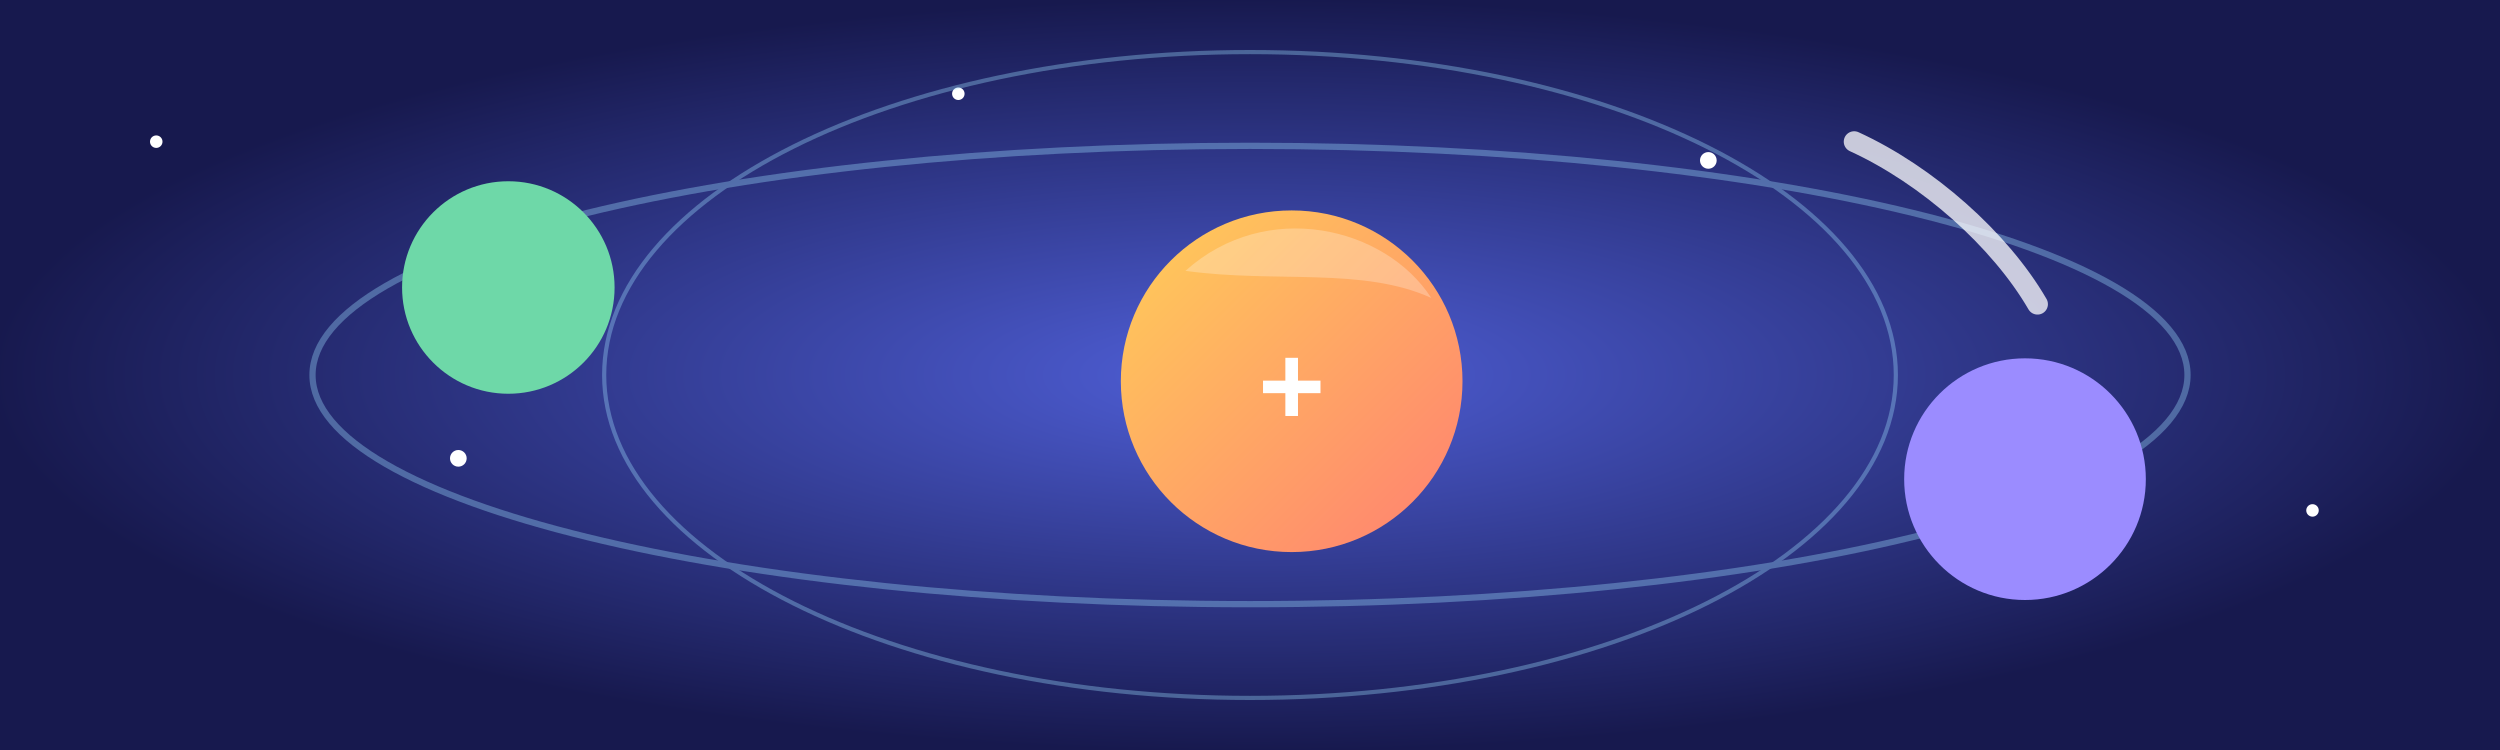
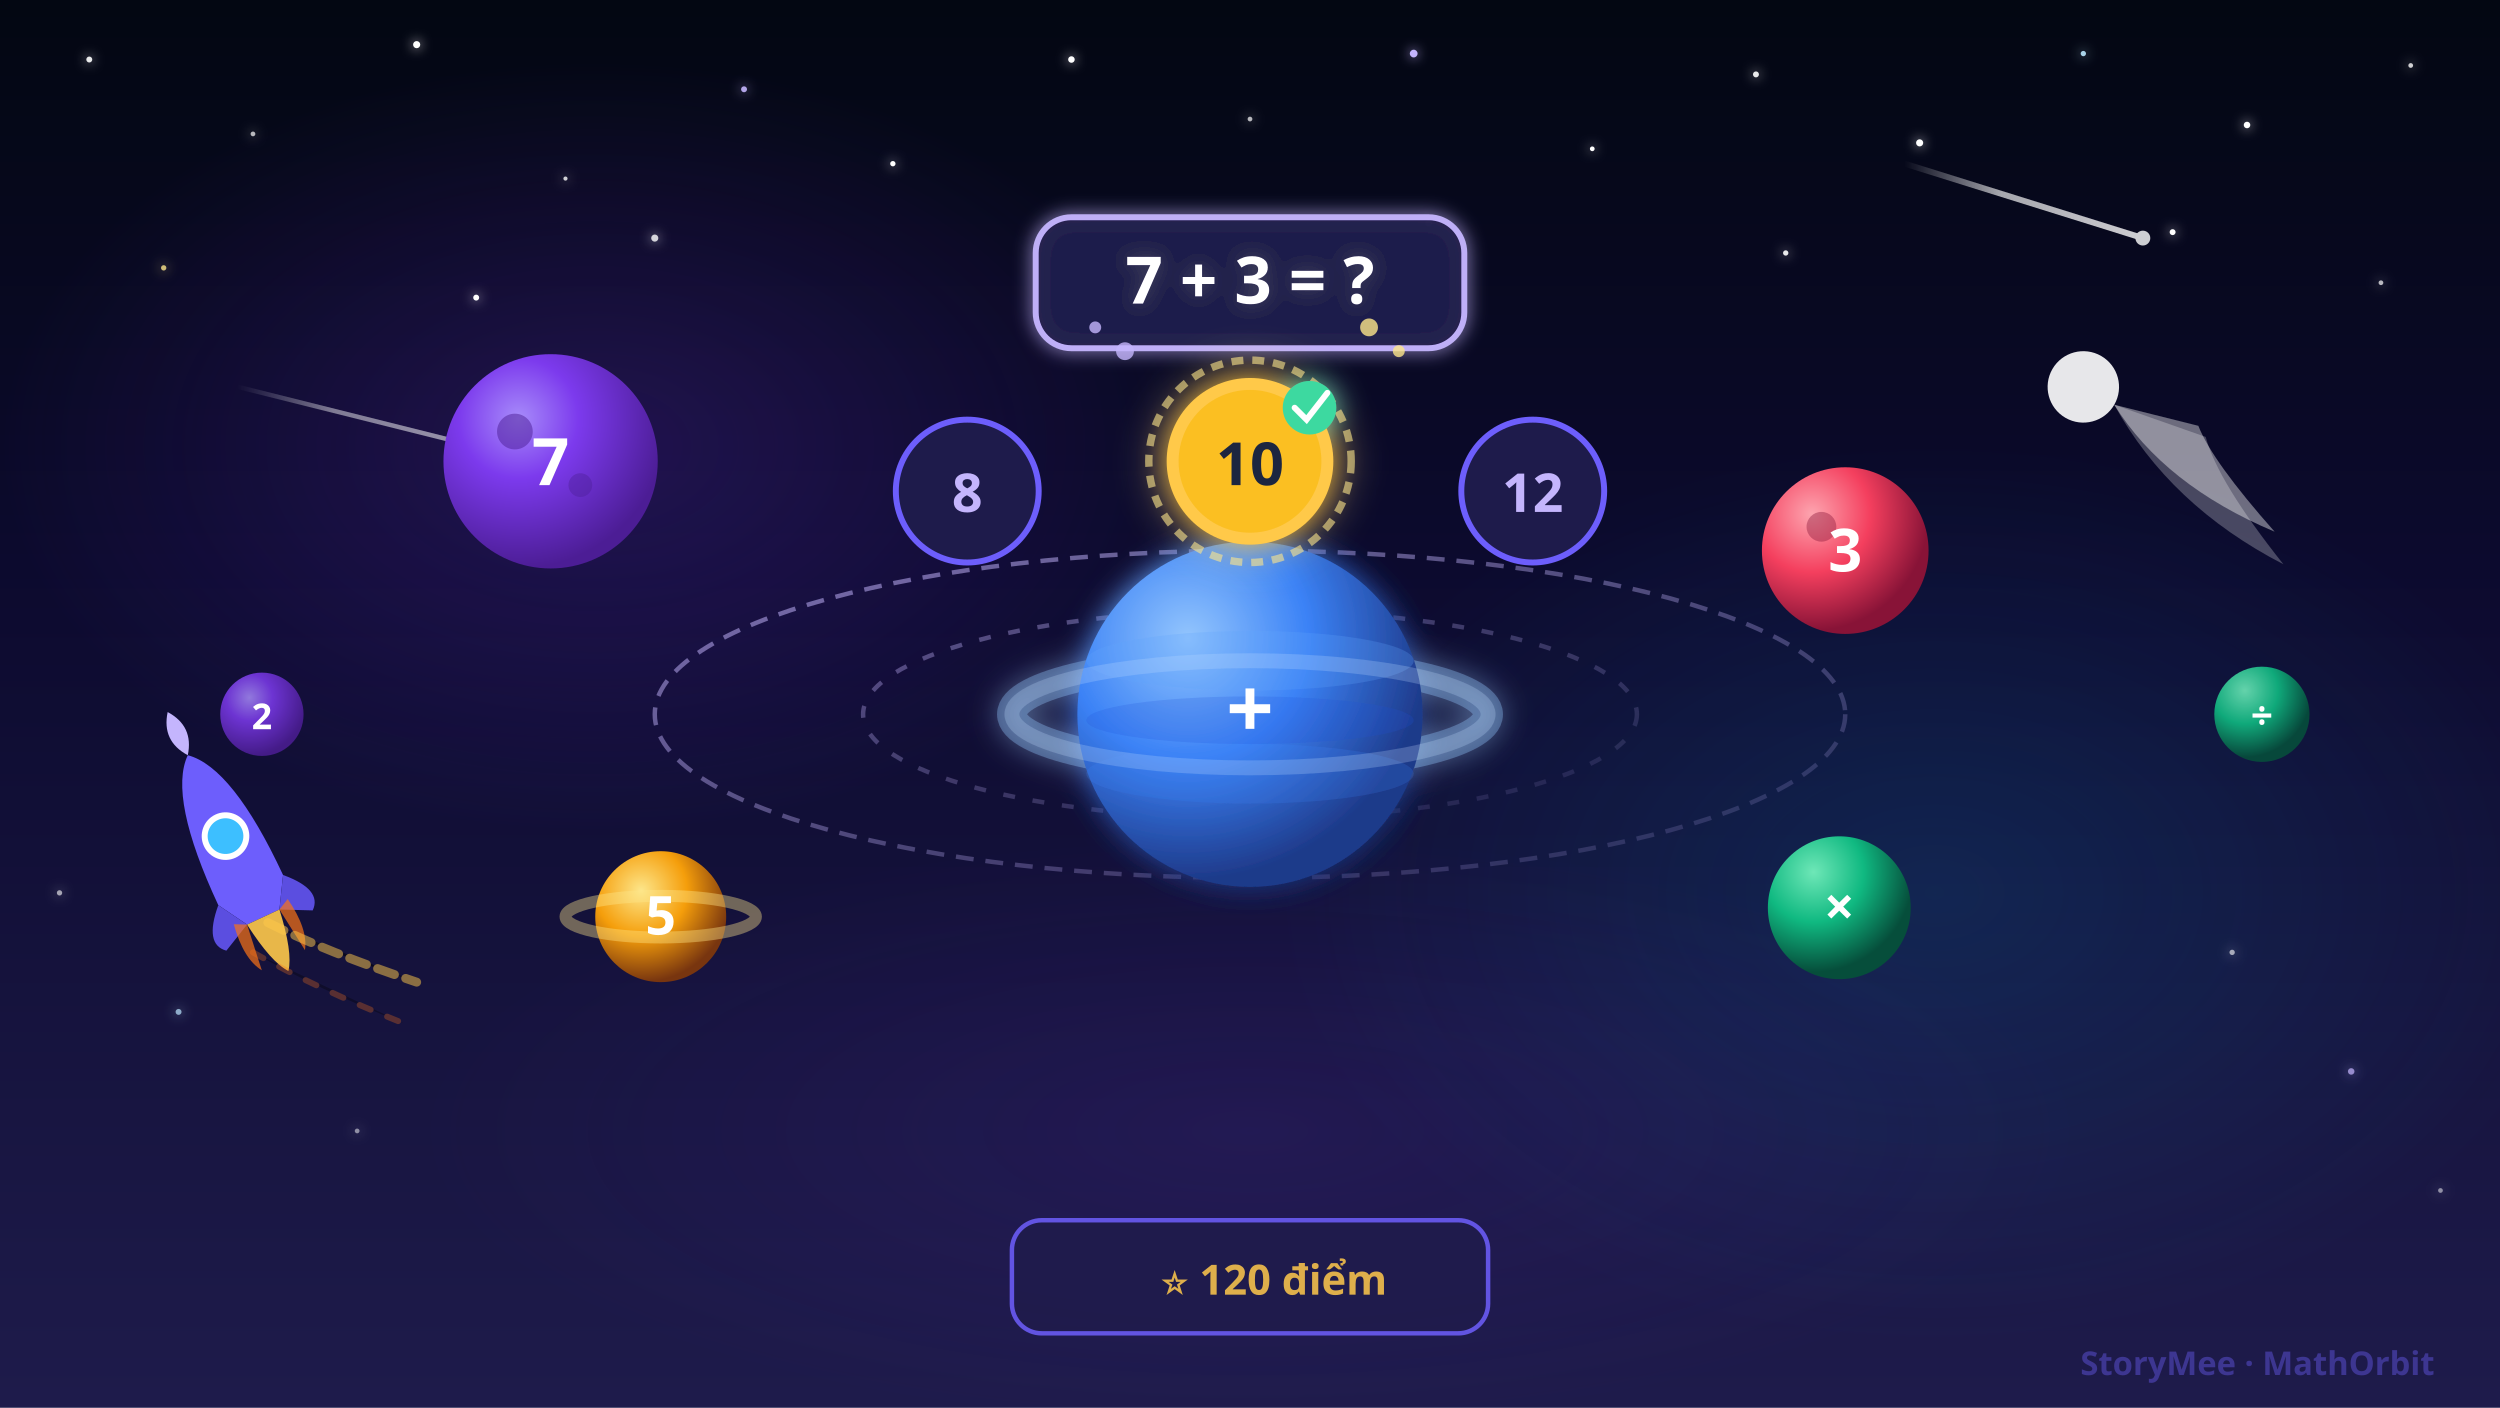
- <svg xmlns="http://www.w3.org/2000/svg" viewBox="0 0 1200 360" role="img" aria-labelledby="t d">
+ <svg xmlns="http://www.w3.org/2000/svg" viewBox="0 0 840 473" width="840" height="473" role="img" aria-label="MathKids — Vũ trụ toán học mini với các hành tinh số và sao băng">
  <defs>
-     <radialGradient id="b">
-       <stop stop-color="#4f5fd7" />
-       <stop offset="1" stop-color="#17194e" />
-     </radialGradient>
-     <linearGradient id="p" x2="1" y2="1">
-       <stop stop-color="#ffcf58" />
-       <stop offset="1" stop-color="#ff7f71" />
+     <linearGradient id="deepSpace" x1="0" y1="0" x2="0" y2="1">
+       <stop offset="0%" stop-color="#030712" />
+       <stop offset="40%" stop-color="#0c0a2e" />
+       <stop offset="100%" stop-color="#1e1b4b" />
    </linearGradient>
+     <radialGradient id="planet1" cx="35%" cy="30%" r="70%">
+       <stop offset="0%" stop-color="#a78bfa" />
+       <stop offset="40%" stop-color="#7c3aed" />
+       <stop offset="100%" stop-color="#4c1d95" />
+     </radialGradient>
+     <radialGradient id="planet2" cx="30%" cy="28%" r="70%">
+       <stop offset="0%" stop-color="#fda4af" />
+       <stop offset="50%" stop-color="#f43f5e" />
+       <stop offset="100%" stop-color="#881337" />
+     </radialGradient>
+     <radialGradient id="planet3" cx="32%" cy="25%" r="70%">
+       <stop offset="0%" stop-color="#6ee7b7" />
+       <stop offset="50%" stop-color="#10b981" />
+       <stop offset="100%" stop-color="#064e3b" />
+     </radialGradient>
+     <radialGradient id="planet4" cx="35%" cy="30%" r="70%">
+       <stop offset="0%" stop-color="#fde68a" />
+       <stop offset="50%" stop-color="#f59e0b" />
+       <stop offset="100%" stop-color="#78350f" />
+     </radialGradient>
+     <radialGradient id="planet5" cx="32%" cy="28%" r="70%">
+       <stop offset="0%" stop-color="#93c5fd" />
+       <stop offset="50%" stop-color="#3b82f6" />
+       <stop offset="100%" stop-color="#1e3a8a" />
+     </radialGradient>
+     <linearGradient id="shootingStar" x1="0" y1="0" x2="1" y2="0">
+       <stop offset="0%" stop-color="white" stop-opacity="0" />
+       <stop offset="40%" stop-color="white" stop-opacity="0.8" />
+       <stop offset="100%" stop-color="white" />
+     </linearGradient>
+     <linearGradient id="orbitRing" x1="0" y1="0" x2="1" y2="1">
+       <stop offset="0%" stop-color="#c4b5fd" stop-opacity="0.6" />
+       <stop offset="100%" stop-color="#c4b5fd" stop-opacity="0.1" />
+     </linearGradient>
+     <radialGradient id="nebula1" cx="50%" cy="50%" r="50%">
+       <stop offset="0%" stop-color="#7c3aed" stop-opacity="0.25" />
+       <stop offset="100%" stop-color="#7c3aed" stop-opacity="0" />
+     </radialGradient>
+     <radialGradient id="nebula2" cx="50%" cy="50%" r="50%">
+       <stop offset="0%" stop-color="#0ea5e9" stop-opacity="0.2" />
+       <stop offset="100%" stop-color="#0ea5e9" stop-opacity="0" />
+     </radialGradient>
+     <filter id="glow" x="-30%" y="-30%" width="160%" height="160%">
+       <feGaussianBlur stdDeviation="5" result="blur" />
+       <feMerge>
+         <feMergeNode in="blur" />
+         <feMergeNode in="SourceGraphic" />
+       </feMerge>
+     </filter>
+     <filter id="starGlow" x="-50%" y="-50%" width="200%" height="200%">
+       <feGaussianBlur stdDeviation="2" result="blur" />
+       <feMerge>
+         <feMergeNode in="blur" />
+         <feMergeNode in="SourceGraphic" />
+       </feMerge>
+     </filter>
+     <filter id="mathGlow" x="-20%" y="-20%" width="140%" height="140%">
+       <feGaussianBlur stdDeviation="3" result="blur" />
+       <feMerge>
+         <feMergeNode in="blur" />
+         <feMergeNode in="SourceGraphic" />
+       </feMerge>
+     </filter>
  </defs>
-   <path fill="url(#b)" d="M0 0h1200v360H0z" />
-   <g fill="#fff">
-     <circle cx="75" cy="68" r="3" />
-     <circle cx="220" cy="220" r="4" />
-     <circle cx="460" cy="45" r="3" />
-     <circle cx="820" cy="77" r="4" />
-     <circle cx="1110" cy="245" r="3" />
-   </g>
-   <g fill="none" stroke="#9edfff" opacity=".35">
-     <ellipse cx="600" cy="180" rx="450" ry="110" stroke-width="3" />
-     <ellipse cx="600" cy="180" rx="310" ry="155" stroke-width="2" />
-   </g>
-   <circle cx="620" cy="183" r="82" fill="url(#p)" />
-   <path fill="#fff" opacity=".25" d="M569 130c39-35 96-21 118 13-33-15-75-7-118-13Z" />
-   <g font-family="Arial,sans-serif" font-size="55" font-weight="700" text-anchor="middle">
-     <text x="620" y="204" fill="#fff">+</text>
-     <text x="244" y="157" fill="#fff">×</text>
-     <text x="972" y="250" fill="#fff">÷</text>
-   </g>
-   <circle cx="244" cy="138" r="51" fill="#6ed8a8" />
-   <circle cx="972" cy="230" r="58" fill="#9b8cff" />
-   <path d="M890 68c35 16 70 47 88 78" fill="none" stroke="#fff" stroke-width="10" stroke-linecap="round" opacity=".75" />
+   <rect width="840" height="473" fill="url(#deepSpace)" />
+   <ellipse cx="200" cy="150" rx="200" ry="130" fill="url(#nebula1)" opacity="0.8" />
+   <ellipse cx="650" cy="300" rx="220" ry="150" fill="url(#nebula2)" opacity="0.7" />
+   <ellipse cx="420" cy="380" rx="280" ry="100" fill="url(#nebula1)" opacity="0.4" />
+   <g filter="url(#starGlow)">
+     <circle cx="30" cy="20" r="1" fill="white" opacity="0.9" />
+     <circle cx="85" cy="45" r="0.8" fill="white" opacity="0.7" />
+     <circle cx="140" cy="15" r="1.2" fill="white" />
+     <circle cx="190" cy="60" r="0.7" fill="white" opacity="0.8" />
+     <circle cx="250" cy="30" r="1" fill="#c4b5fd" opacity="0.9" />
+     <circle cx="300" cy="55" r="0.9" fill="white" />
+     <circle cx="360" cy="20" r="1.1" fill="white" />
+     <circle cx="420" cy="40" r="0.8" fill="white" opacity="0.7" />
+     <circle cx="475" cy="18" r="1.3" fill="#c4b5fd" />
+     <circle cx="535" cy="50" r="0.8" fill="white" />
+     <circle cx="590" cy="25" r="1" fill="white" opacity="0.9" />
+     <circle cx="645" cy="48" r="1.2" fill="white" />
+     <circle cx="700" cy="18" r="0.9" fill="#bae6fd" opacity="0.9" />
+     <circle cx="755" cy="42" r="1.1" fill="white" />
+     <circle cx="810" cy="22" r="0.8" fill="white" opacity="0.8" />
+     <circle cx="55" cy="90" r="0.9" fill="#fde68a" opacity="0.8" />
+     <circle cx="160" cy="100" r="1" fill="white" />
+     <circle cx="220" cy="80" r="1.2" fill="white" opacity="0.8" />
+     <circle cx="380" cy="95" r="0.8" fill="white" />
+     <circle cx="480" cy="75" r="1.1" fill="#c4b5fd" />
+     <circle cx="600" cy="85" r="0.9" fill="white" opacity="0.9" />
+     <circle cx="730" cy="78" r="1" fill="white" />
+     <circle cx="800" cy="95" r="0.8" fill="white" opacity="0.7" />
+     <circle cx="20" cy="300" r="0.9" fill="white" opacity="0.6" />
+     <circle cx="60" cy="340" r="1" fill="#bae6fd" opacity="0.7" />
+     <circle cx="120" cy="380" r="0.8" fill="white" opacity="0.5" />
+     <circle cx="750" cy="320" r="0.9" fill="white" opacity="0.6" />
+     <circle cx="790" cy="360" r="1.1" fill="#c4b5fd" opacity="0.7" />
+     <circle cx="820" cy="400" r="0.8" fill="white" opacity="0.5" />
+   </g>
+   <g opacity="0.8">
+     <line x1="640" y1="55" x2="720" y2="80" stroke="url(#shootingStar)" stroke-width="2" stroke-linecap="round" />
+     <circle cx="720" cy="80" r="2.5" fill="white" />
+     <line x1="80" y1="130" x2="160" y2="150" stroke="url(#shootingStar)" stroke-width="1.5" stroke-linecap="round" opacity="0.7" />
+     <circle cx="160" cy="150" r="2" fill="white" />
+   </g>
+   <ellipse cx="420" cy="240" rx="200" ry="55" fill="none" stroke="url(#orbitRing)" stroke-width="1.5" stroke-dasharray="6 4" />
+   <ellipse cx="420" cy="240" rx="130" ry="35" fill="none" stroke="url(#orbitRing)" stroke-width="1.5" stroke-dasharray="4 6" opacity="0.7" />
+   <g transform="translate(420, 240)" filter="url(#glow)">
+     <ellipse cx="0" cy="0" rx="80" ry="18" fill="none" stroke="#93c5fd" stroke-width="10" opacity="0.35" />
+     <circle r="58" fill="url(#planet5)" />
+     <ellipse cx="0" cy="-18" rx="55" ry="10" fill="#60a5fa" opacity="0.25" />
+     <ellipse cx="0" cy="2" rx="55" ry="8" fill="#1d4ed8" opacity="0.2" />
+     <ellipse cx="0" cy="20" rx="55" ry="10" fill="#3b82f6" opacity="0.2" />
+     <ellipse cx="0" cy="0" rx="80" ry="18" fill="none" stroke="#bfdbfe" stroke-width="5" opacity="0.25" clip-path="inset(50% 0 0 0)" />
+     <text text-anchor="middle" y="8" font-size="28" fill="white" font-weight="bold" font-family="sans-serif">+</text>
+   </g>
+   <g transform="translate(185, 155)">
+     <circle r="36" fill="url(#planet1)" />
+     <circle cx="-12" cy="-10" r="6" fill="#4c1d95" opacity="0.5" />
+     <circle cx="10" cy="8" r="4" fill="#4c1d95" opacity="0.4" />
+     <text text-anchor="middle" y="8" font-size="22" fill="white" font-weight="bold" font-family="sans-serif">7</text>
+   </g>
+   <g transform="translate(620, 185)">
+     <circle r="28" fill="url(#planet2)" />
+     <circle cx="-8" cy="-8" r="5" fill="#881337" opacity="0.4" />
+     <text text-anchor="middle" y="7" font-size="20" fill="white" font-weight="bold" font-family="sans-serif">3</text>
+   </g>
+   <g transform="translate(618, 305)">
+     <circle r="24" fill="url(#planet3)" />
+     <text text-anchor="middle" y="6" font-size="18" fill="white" font-weight="bold" font-family="sans-serif">×</text>
+   </g>
+   <g transform="translate(222, 308)">
+     <circle r="22" fill="url(#planet4)" />
+     <ellipse cx="0" cy="0" rx="32" ry="7" fill="none" stroke="#fde68a" stroke-width="4" opacity="0.4" />
+     <text text-anchor="middle" y="6" font-size="18" fill="white" font-weight="bold" font-family="sans-serif">5</text>
+   </g>
+   <g transform="translate(760, 240)">
+     <circle r="16" fill="url(#planet3)" opacity="0.9" />
+     <text text-anchor="middle" y="5" font-size="13" fill="white" font-weight="bold" font-family="sans-serif">÷</text>
+   </g>
+   <g transform="translate(88, 240)">
+     <circle r="14" fill="url(#planet1)" opacity="0.85" />
+     <text text-anchor="middle" y="5" font-size="12" fill="white" font-weight="bold" font-family="sans-serif">2</text>
+   </g>
+   <g transform="translate(420, 95)" filter="url(#mathGlow)">
+     <rect x="-72" y="-22" width="144" height="44" rx="12" fill="#1e1b4b" stroke="#c4b5fd" stroke-width="2" opacity="0.95" />
+     <text text-anchor="middle" y="7" font-size="22" fill="white" font-family="sans-serif" font-weight="bold">7 + 3 = ?</text>
+   </g>
+   <g transform="translate(325, 165)">
+     <circle r="24" fill="#1e1b4b" stroke="#6d5efc" stroke-width="2" />
+     <text text-anchor="middle" y="7" font-size="18" fill="#c4b5fd" font-family="sans-serif" font-weight="bold">8</text>
+   </g>
+   <g transform="translate(420, 155)" filter="url(#glow)">
+     <circle r="28" fill="#ffc94a" />
+     <circle r="24" fill="#fbbf24" />
+     <circle r="34" fill="none" stroke="#fde68a" stroke-width="2.5" stroke-dasharray="4 3" opacity="0.6" />
+     <text text-anchor="middle" y="8" font-size="20" fill="#1e2740" font-family="sans-serif" font-weight="bold">10</text>
+     <g transform="translate(20, -18)">
+       <circle r="9" fill="#3ed9a0" />
+       <path d="M-5,0 L-1,4 L6,-5" stroke="white" stroke-width="2" stroke-linecap="round" fill="none" />
+     </g>
+   </g>
+   <g transform="translate(515, 165)">
+     <circle r="24" fill="#1e1b4b" stroke="#6d5efc" stroke-width="2" />
+     <text text-anchor="middle" y="7" font-size="18" fill="#c4b5fd" font-family="sans-serif" font-weight="bold">12</text>
+   </g>
+   <g transform="translate(80, 290) rotate(-25)">
+     <path d="M0,-40 Q12,-30 12,10 L6,20 L-6,20 L-12,10 Q-12,-30 0,-40 Z" fill="#6d5efc" />
+     <path d="M0,-40 Q6,-48 0,-56 Q-6,-48 0,-40 Z" fill="#c4b5fd" />
+     <circle cx="0" cy="-10" r="7" fill="#3dbfff" stroke="white" stroke-width="2" />
+     <path d="M12,10 Q22,20 16,25 L6,20 Z" fill="#5b4ee0" />
+     <path d="M-12,10 Q-22,20 -16,25 L-6,20 Z" fill="#5b4ee0" />
+     <path d="M-6,20 Q-4,35 0,40 Q4,35 6,20 Z" fill="#ffc94a" opacity="0.9" />
+     <path d="M-10,18 Q-12,30 -8,36 L-6,20 Z" fill="#f97316" opacity="0.7" />
+     <path d="M10,18 Q12,30 8,36 L6,20 Z" fill="#f97316" opacity="0.7" />
+   </g>
+   <path d="M90,310 Q110,320 140,330" stroke="#ffc94a" stroke-width="3" stroke-linecap="round" opacity="0.5" stroke-dasharray="6 4" />
+   <path d="M85,320 Q106,332 136,344" stroke="#f97316" stroke-width="2" stroke-linecap="round" opacity="0.3" stroke-dasharray="4 6" />
+   <g transform="translate(700, 130) rotate(30)">
+     <circle r="12" fill="white" opacity="0.9" />
+     <path d="M12,0 Q40,15 80,10 Q50,0 40,-8 Z" fill="white" opacity="0.4" />
+     <path d="M12,0 Q45,20 88,18 Q55,5 44,-6 Z" fill="white" opacity="0.25" />
+   </g>
+   <g opacity="0.8">
+     <circle cx="460" cy="110" r="3" fill="#fde68a" />
+     <circle cx="470" cy="118" r="2" fill="#fde68a" />
+     <circle cx="378" cy="118" r="3" fill="#c4b5fd" />
+     <circle cx="368" cy="110" r="2" fill="#c4b5fd" />
+   </g>
+   <g transform="translate(420, 430)" opacity="0.85">
+     <rect x="-80" y="-20" width="160" height="38" rx="10" fill="#1e1b4b" stroke="#6d5efc" stroke-width="1.5" />
+     <text x="-30" text-anchor="start" y="5" font-size="14" fill="#ffc94a" font-family="sans-serif" font-weight="bold">⭐ 120 điểm</text>
+   </g>
+   <text x="818" y="462" text-anchor="end" font-size="11" fill="#6d5efc" opacity="0.4" font-family="sans-serif" font-weight="bold">StoryMee · MathOrbit</text>
</svg>
